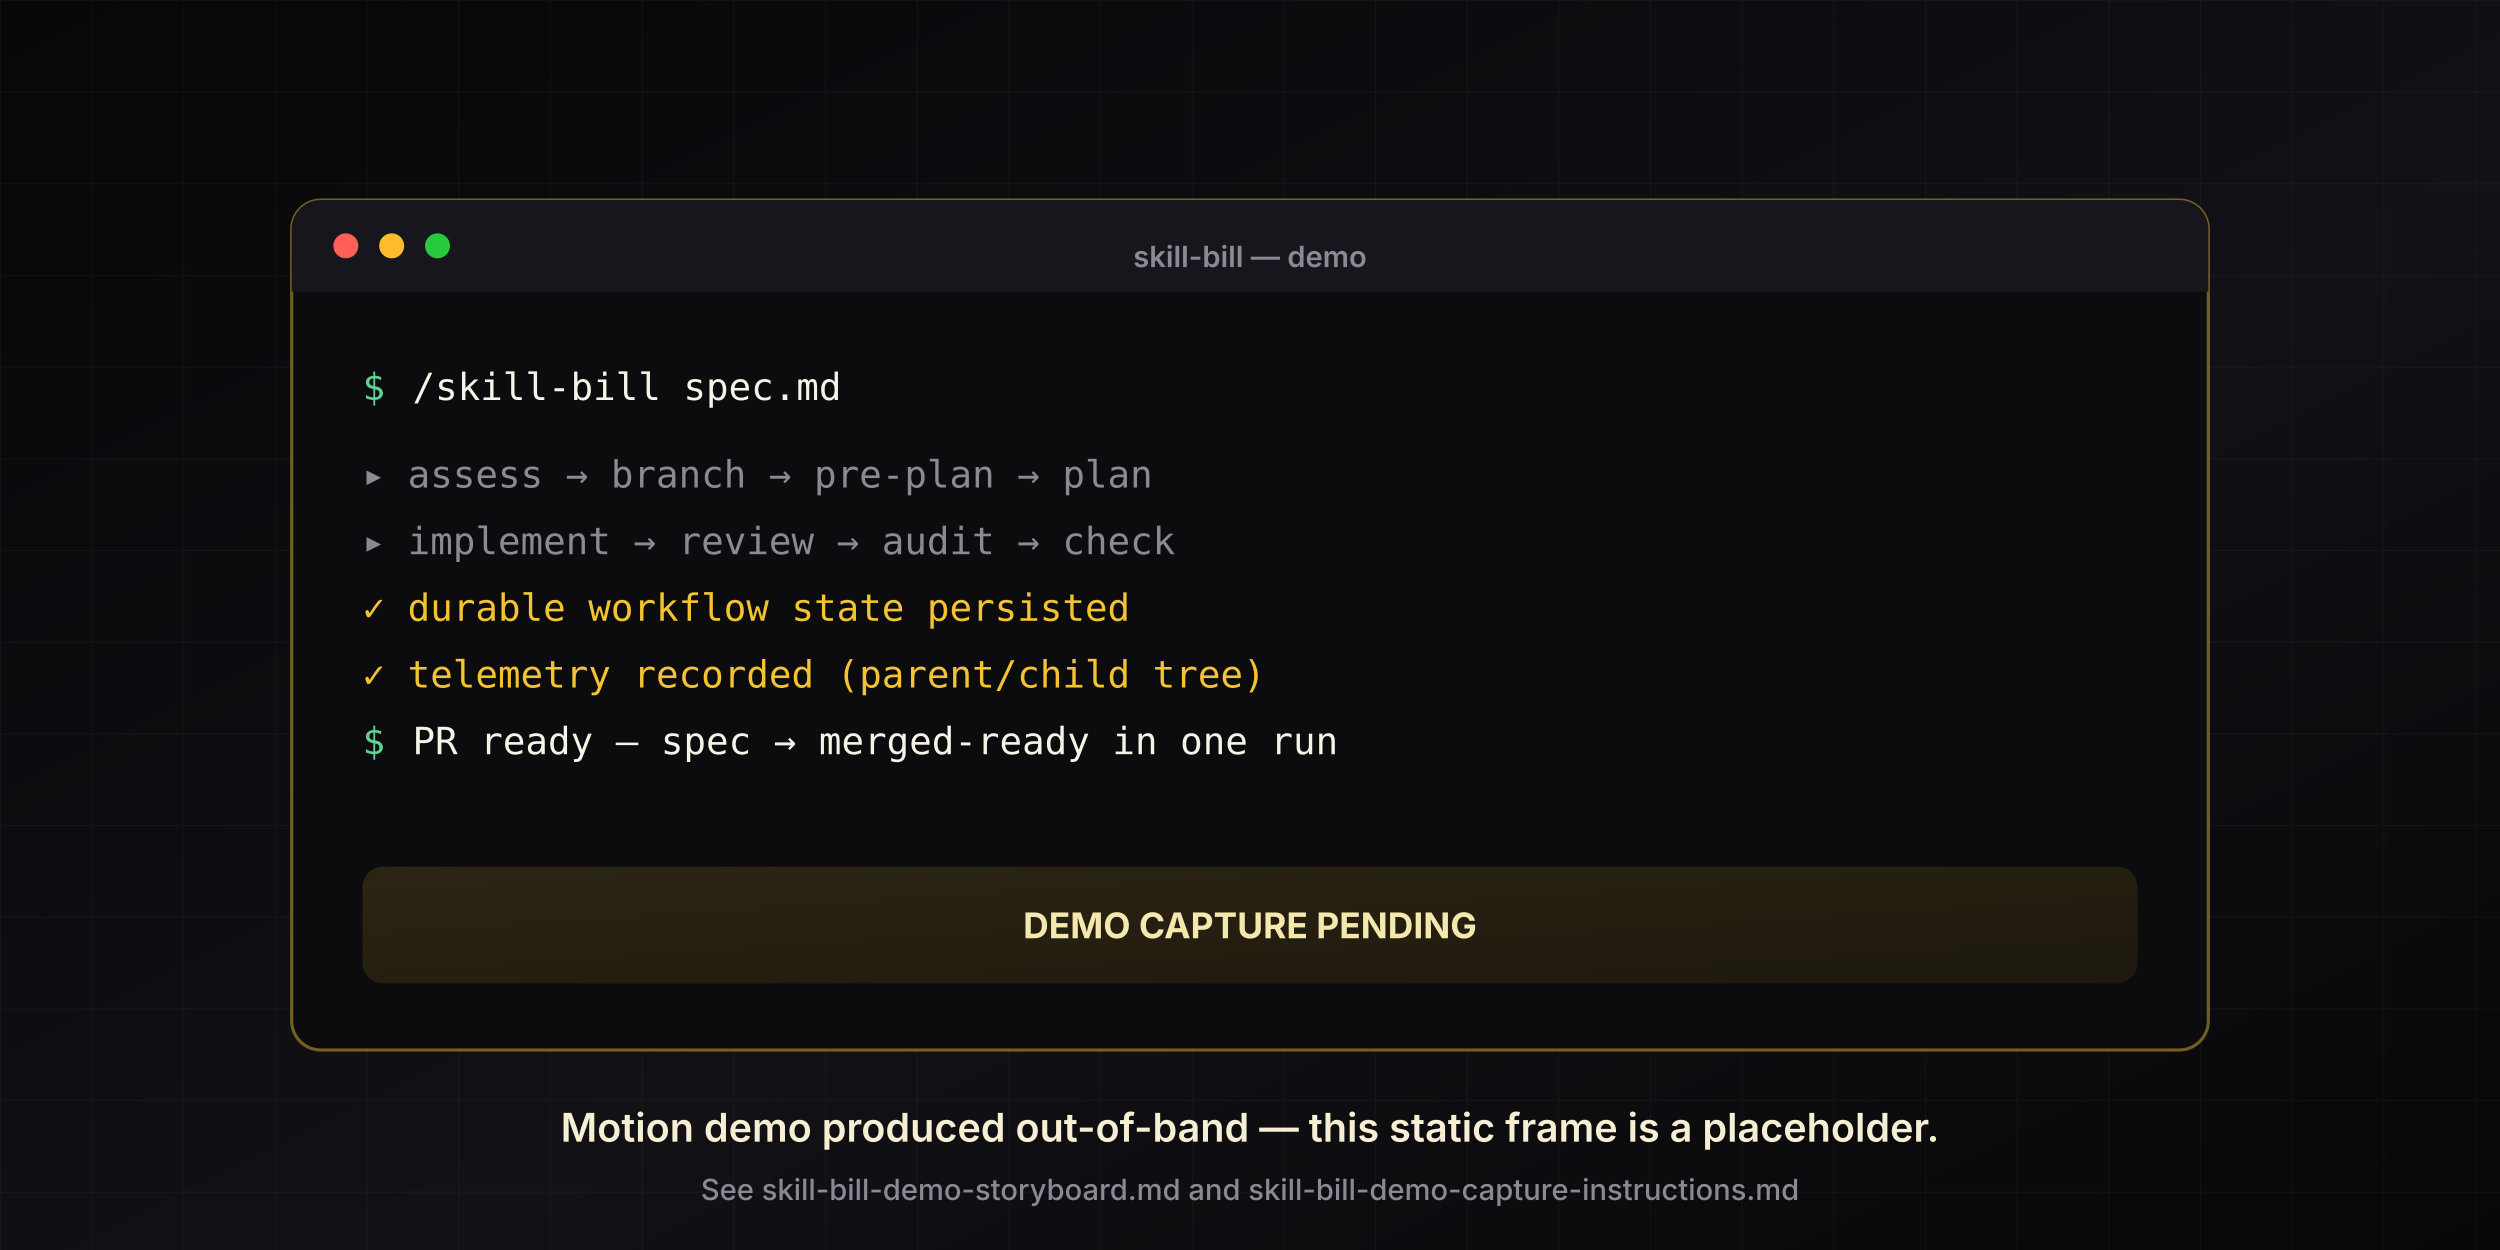
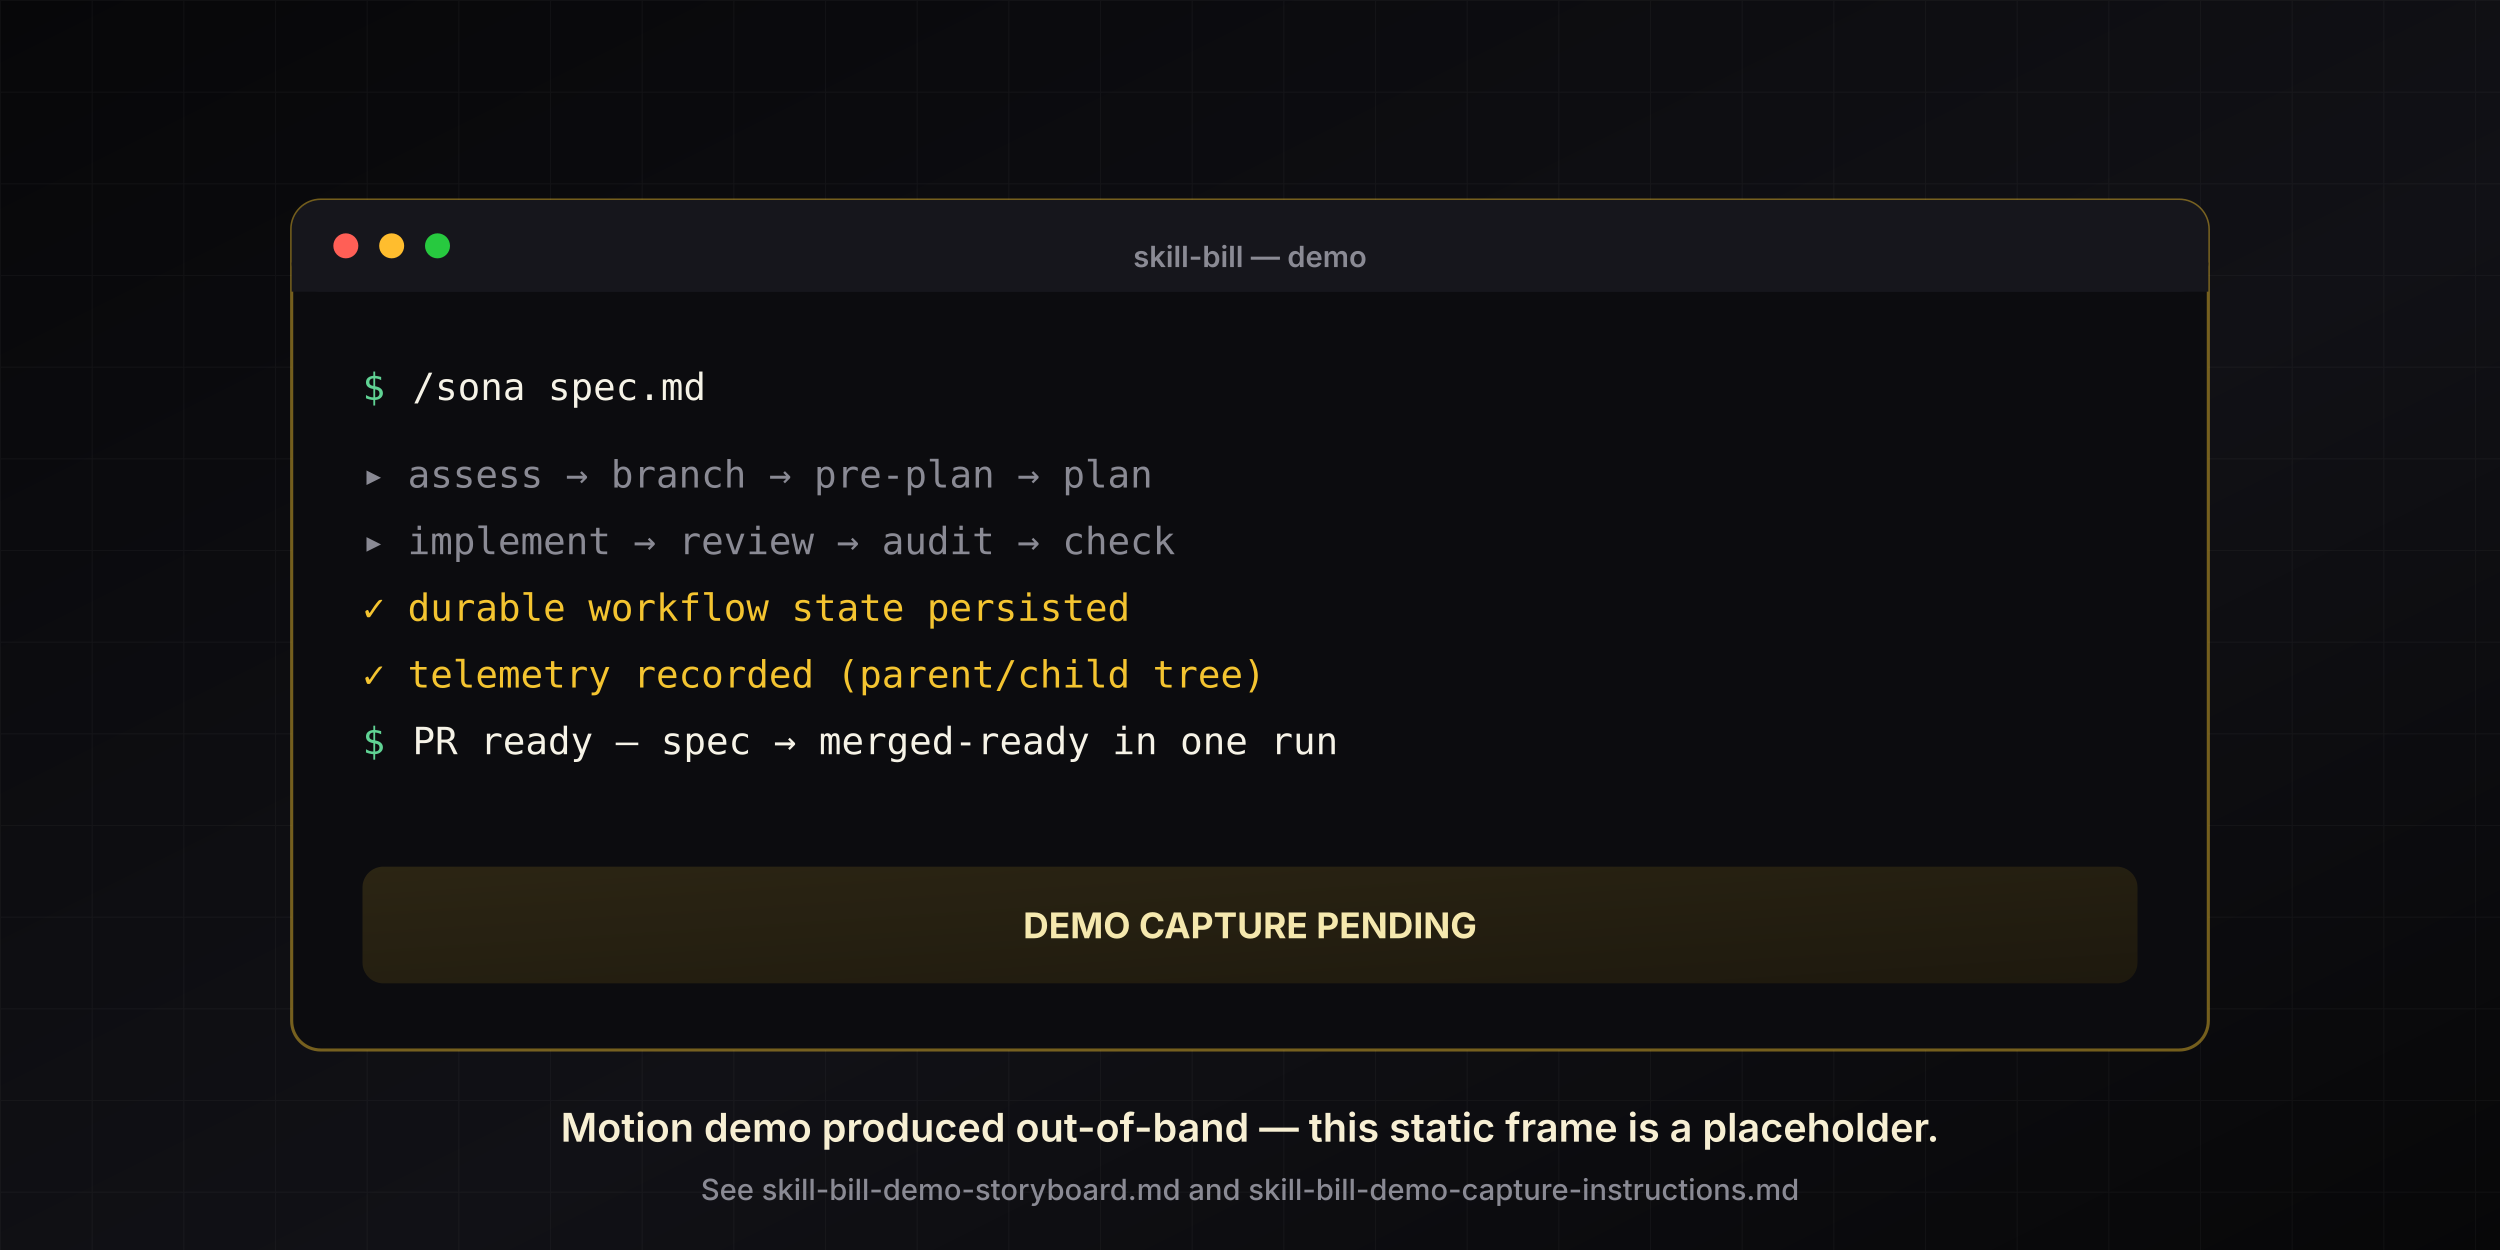
<svg xmlns="http://www.w3.org/2000/svg" width="1200" height="600" viewBox="0 0 1200 600" role="img" aria-labelledby="title desc">
  <defs>
    <linearGradient id="bg" x1="0" x2="1" y1="0" y2="1">
      <stop offset="0" stop-color="#070709" />
      <stop offset="0.58" stop-color="#111116" />
      <stop offset="1" stop-color="#070708" />
    </linearGradient>
    <linearGradient id="gold" x1="0" x2="1" y1="0" y2="1">
      <stop offset="0" stop-color="#f4c430" />
      <stop offset="1" stop-color="#8f6d05" />
    </linearGradient>
    <pattern id="grid" width="44" height="44" patternUnits="userSpaceOnUse">
      <path d="M44 0H0V44" fill="none" stroke="#ffffff" stroke-opacity="0.035" stroke-width="1" />
    </pattern>
  </defs>
  <rect width="1200" height="600" fill="url(#bg)" />
  <rect width="1200" height="600" fill="url(#grid)" />
  <g transform="translate(140 96)">
    <rect x="0" y="0" width="920" height="408" rx="14" fill="#0c0c0f" stroke="#f4c430" stroke-opacity="0.45" stroke-width="1.5" />
    <rect x="0" y="0" width="920" height="44" rx="14" fill="#16161c" />
    <rect x="0" y="30" width="920" height="14" fill="#16161c" />
    <circle cx="26" cy="22" r="6" fill="#ff5f56" />
    <circle cx="48" cy="22" r="6" fill="#ffbd2e" />
    <circle cx="70" cy="22" r="6" fill="#27c93f" />
    <text x="460" y="27" fill="#8a8a94" font-family="Inter, Segoe UI, Arial, sans-serif" font-size="14" font-weight="600" text-anchor="middle" dominant-baseline="middle">skill-bill — demo</text>
    <g font-family="JetBrains Mono, SFMono-Regular, Consolas, monospace" font-size="18">
      <text x="34" y="96" fill="#60d394">$</text>
-       <text x="58" y="96" fill="#f6f3e7">/skill-bill spec.md</text>
+       <text x="58" y="96" fill="#f6f3e7">/sona spec.md</text>
      <text x="34" y="138" fill="#8a8a94">▸ assess → branch → pre-plan → plan</text>
      <text x="34" y="170" fill="#8a8a94">▸ implement → review → audit → check</text>
      <text x="34" y="202" fill="#f4c430">✓ durable workflow state persisted</text>
      <text x="34" y="234" fill="#f4c430">✓ telemetry recorded (parent/child tree)</text>
      <text x="34" y="266" fill="#60d394">$</text>
      <text x="58" y="266" fill="#f6f3e7">PR ready — spec → merged-ready in one run</text>
    </g>
    <rect x="34" y="320" width="852" height="56" rx="10" fill="url(#gold)" opacity="0.14" />
    <text x="460" y="348" fill="#f5e8ae" font-family="Inter, Segoe UI, Arial, sans-serif" font-size="17" font-weight="700" text-anchor="middle" dominant-baseline="middle">DEMO CAPTURE PENDING</text>
  </g>
  <text x="600" y="548" fill="#f7efd3" font-family="Inter, Segoe UI, Arial, sans-serif" font-size="19" font-weight="600" text-anchor="middle">
    Motion demo produced out-of-band — this static frame is a placeholder.
  </text>
  <text x="600" y="576" fill="#8a8a94" font-family="Inter, Segoe UI, Arial, sans-serif" font-size="14" font-weight="500" text-anchor="middle">
    See skill-bill-demo-storyboard.md and skill-bill-demo-capture-instructions.md
  </text>
</svg>
